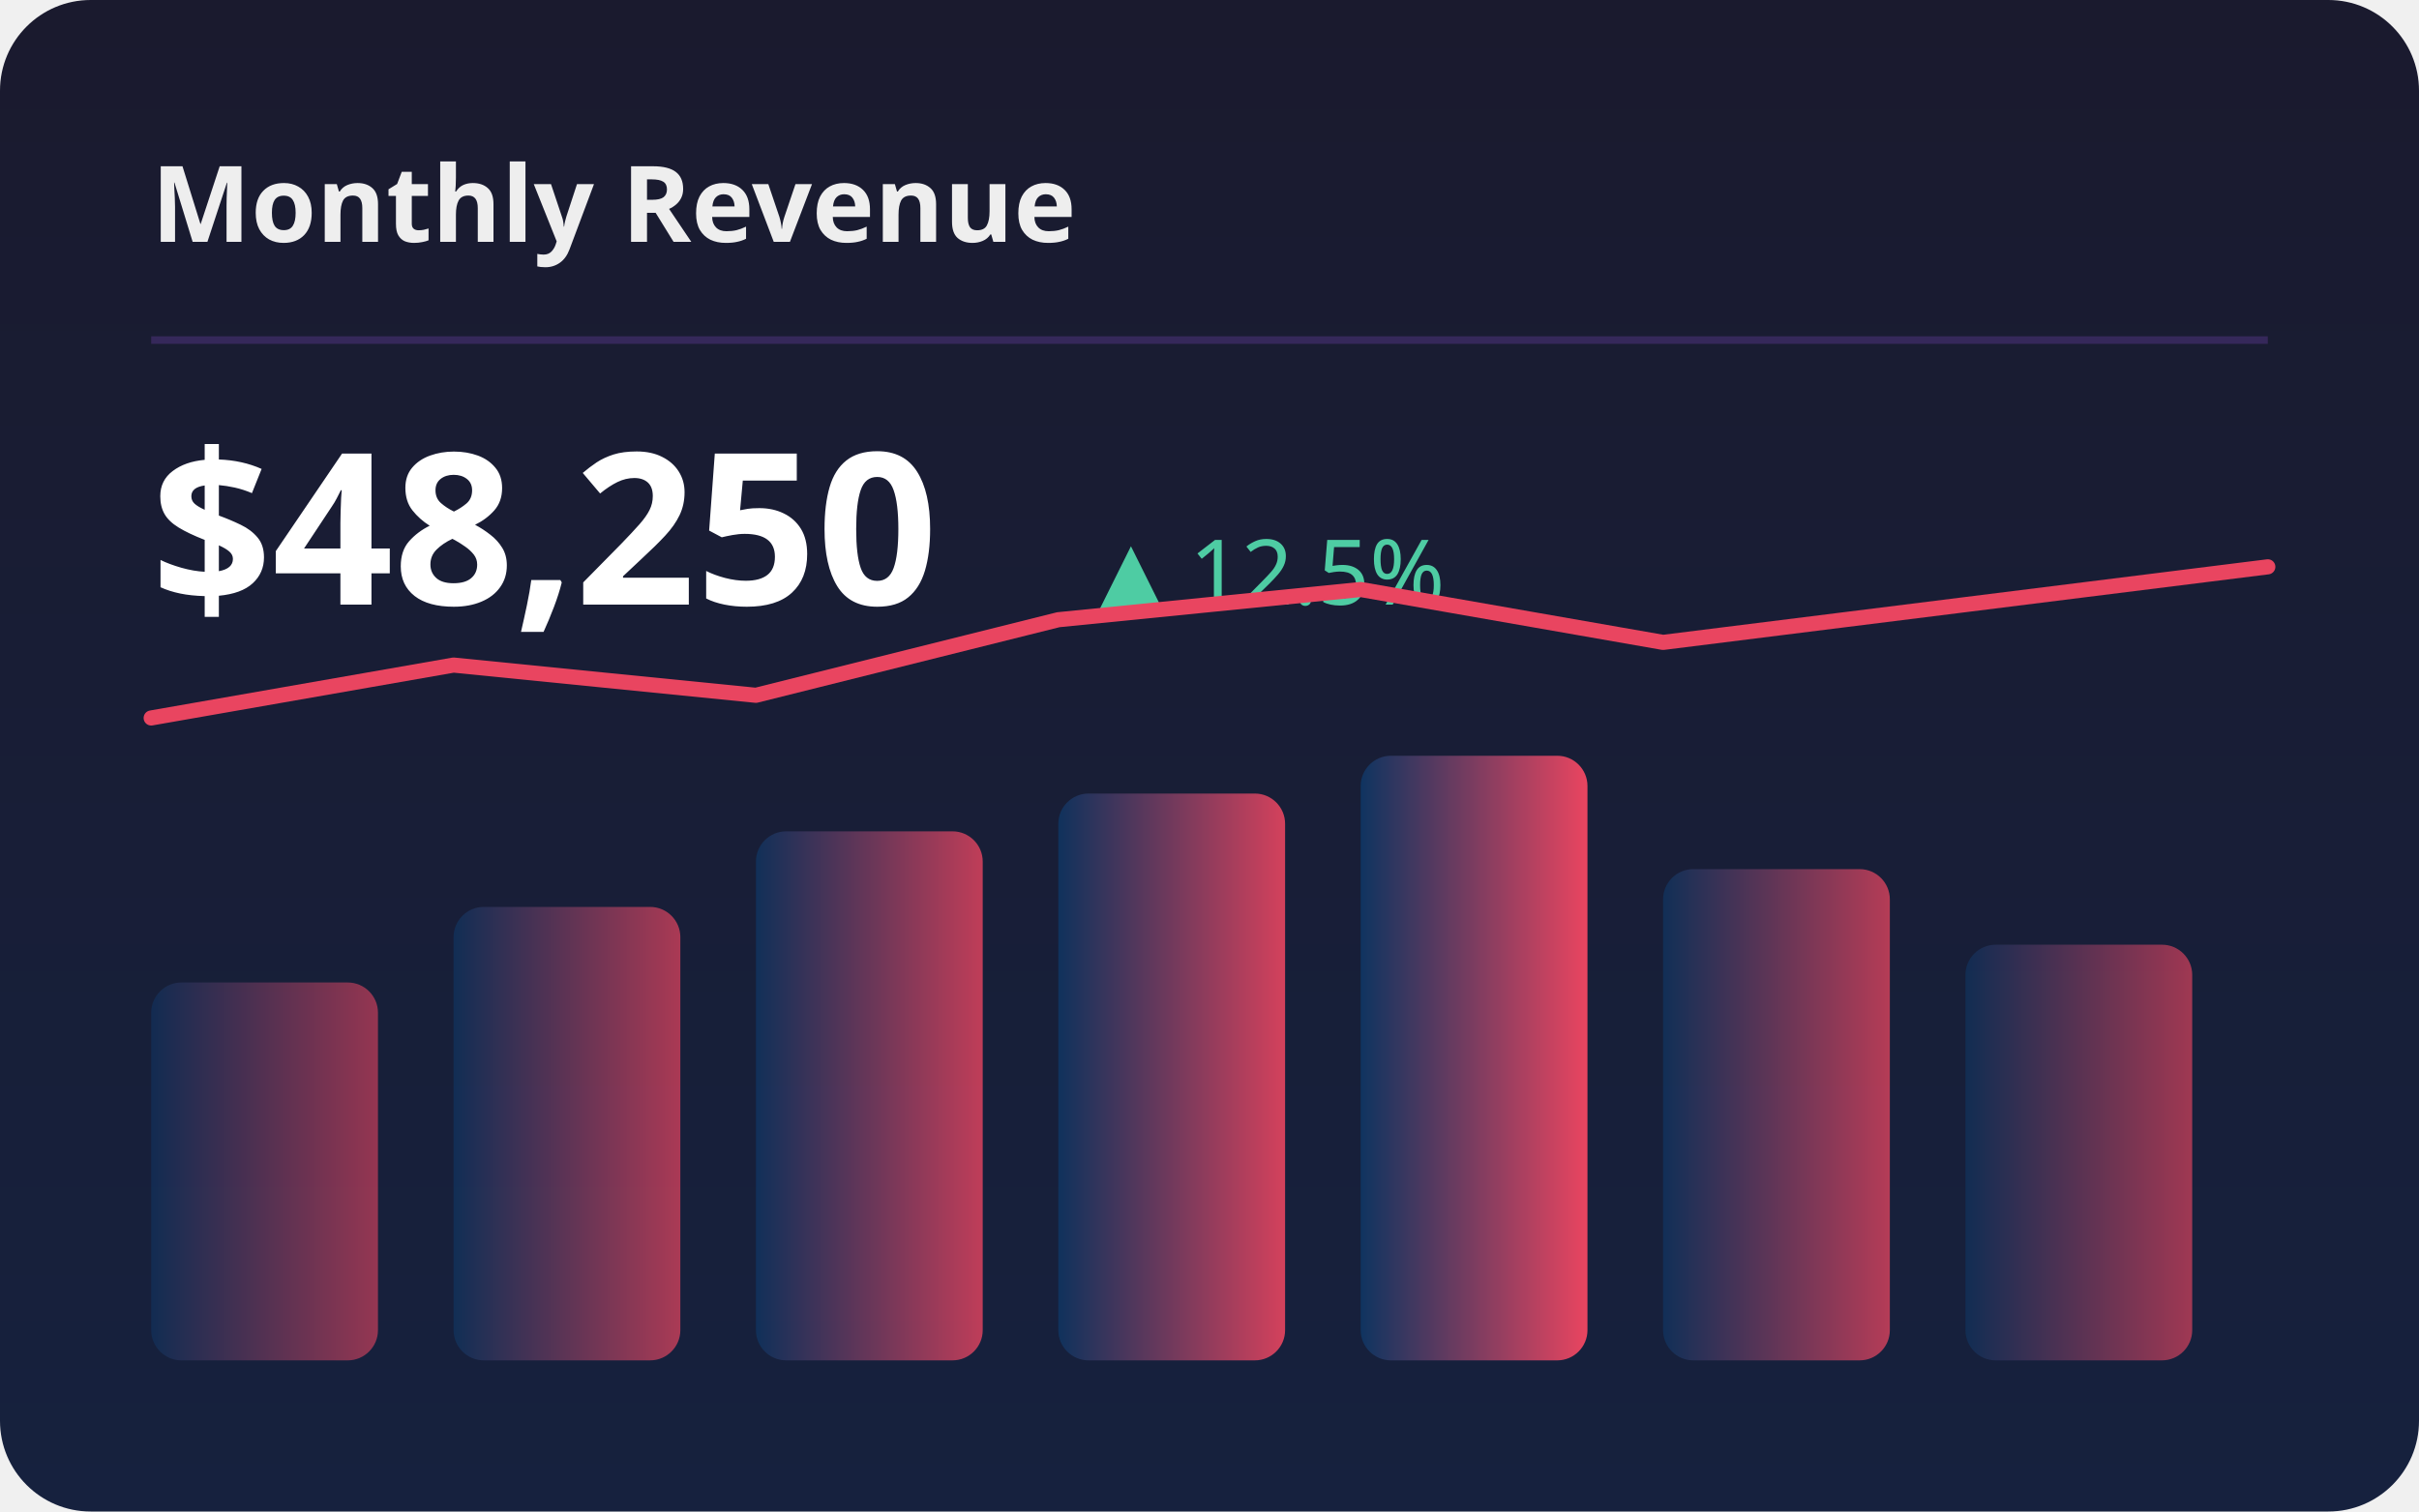
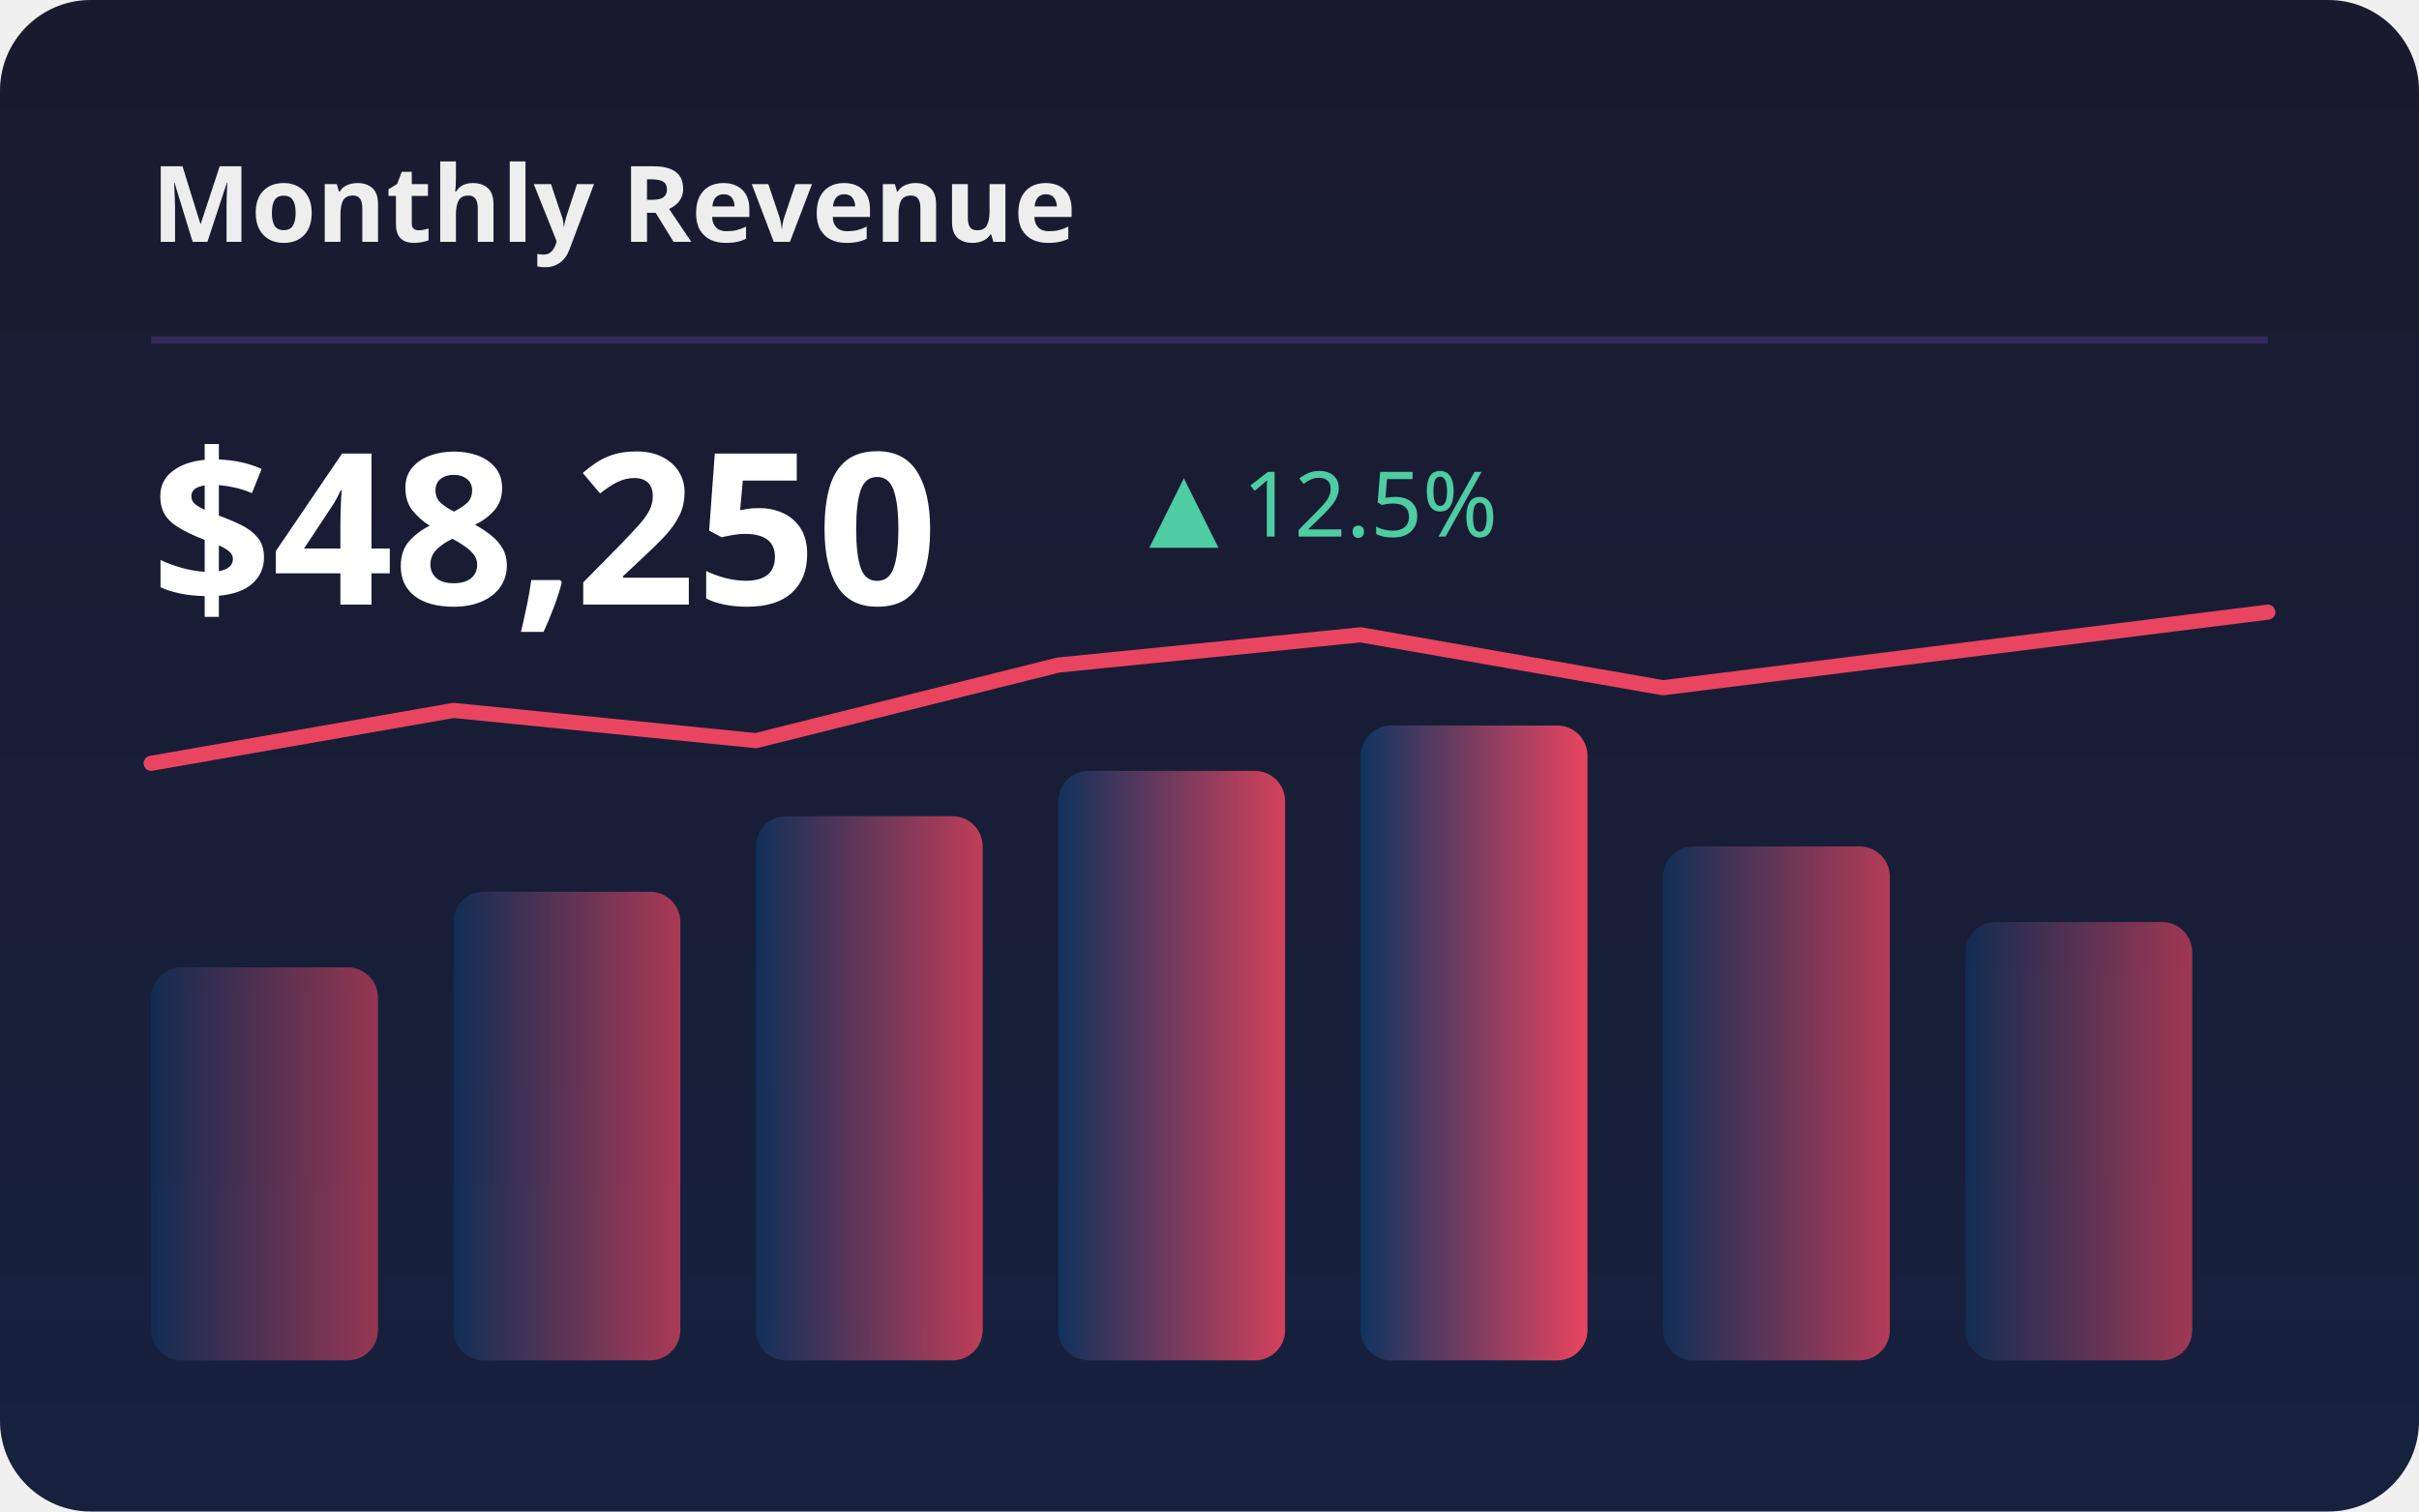
<svg xmlns="http://www.w3.org/2000/svg" viewBox="0 0 320 200">
  <defs>
    <linearGradient id="cardBg" x1="0" y1="0" x2="0" y2="1">
      <stop offset="0%" stop-color="#1a1a2e" />
      <stop offset="100%" stop-color="#16213e" />
    </linearGradient>
    <linearGradient id="barGrad" x1="0" y1="0" x2="1" y2="0">
      <stop offset="0%" stop-color="#0f3460" />
      <stop offset="100%" stop-color="#e94560" />
    </linearGradient>
    <clipPath id="roundedCard">
      <rect width="320" height="200" rx="12" />
    </clipPath>
  </defs>
  <g clip-path="url(#roundedCard)">
    <rect width="320" height="200" fill="url(#cardBg)" />
    <line x1="20" y1="45" x2="300" y2="45" stroke="#533483" stroke-width="1" stroke-opacity="0.5" />
    <text x="20" y="32" font-family="system-ui, sans-serif" font-size="14" font-weight="bold" fill="#eee">
			Monthly Revenue
		</text>
    <text x="20" y="80" font-family="system-ui, sans-serif" font-size="28" font-weight="bold" fill="white">
			$48,250
		</text>
-     <text x="145" y="80" font-family="system-ui, sans-serif" font-size="12" fill="#4ecca3">
+     <text x="152" y="71" font-family="system-ui, sans-serif" font-size="12" fill="#4ecca3">
			▲ 12.5%
		</text>
    <g transform="translate(20, 100)">
-       <rect x="0" y="30" width="30" height="50" rx="4" fill="url(#barGrad)" fill-opacity="0.6" />
-       <rect x="40" y="20" width="30" height="60" rx="4" fill="url(#barGrad)" fill-opacity="0.7" />
-       <rect x="80" y="10" width="30" height="70" rx="4" fill="url(#barGrad)" fill-opacity="0.8" />
-       <rect x="120" y="5" width="30" height="75" rx="4" fill="url(#barGrad)" fill-opacity="0.9" />
-       <rect x="160" y="0" width="30" height="80" rx="4" fill="url(#barGrad)" />
-       <rect x="200" y="15" width="30" height="65" rx="4" fill="url(#barGrad)" fill-opacity="0.75" />
-       <rect x="240" y="25" width="30" height="55" rx="4" fill="url(#barGrad)" fill-opacity="0.65" />
+       <rect x="0" y="28" width="30" height="52" rx="4" fill="url(#barGrad)" fill-opacity="0.6" />
+       <rect x="40" y="18" width="30" height="62" rx="4" fill="url(#barGrad)" fill-opacity="0.7" />
+       <rect x="80" y="8" width="30" height="72" rx="4" fill="url(#barGrad)" fill-opacity="0.8" />
+       <rect x="120" y="2" width="30" height="78" rx="4" fill="url(#barGrad)" fill-opacity="0.9" />
+       <rect x="160" y="-4" width="30" height="84" rx="4" fill="url(#barGrad)" />
+       <rect x="200" y="12" width="30" height="68" rx="4" fill="url(#barGrad)" fill-opacity="0.75" />
+       <rect x="240" y="22" width="30" height="58" rx="4" fill="url(#barGrad)" fill-opacity="0.65" />
    </g>
-     <polyline points="20,95 60,88 100,92 140,82 180,78 220,85 260,80 300,75" fill="none" stroke="#e94560" stroke-width="2" stroke-linecap="round" stroke-linejoin="round" />
+     <polyline points="20,101 60,94 100,98 140,88 180,84 220,91 260,86 300,81" fill="none" stroke="#e94560" stroke-width="2" stroke-linecap="round" stroke-linejoin="round" />
  </g>
</svg>
